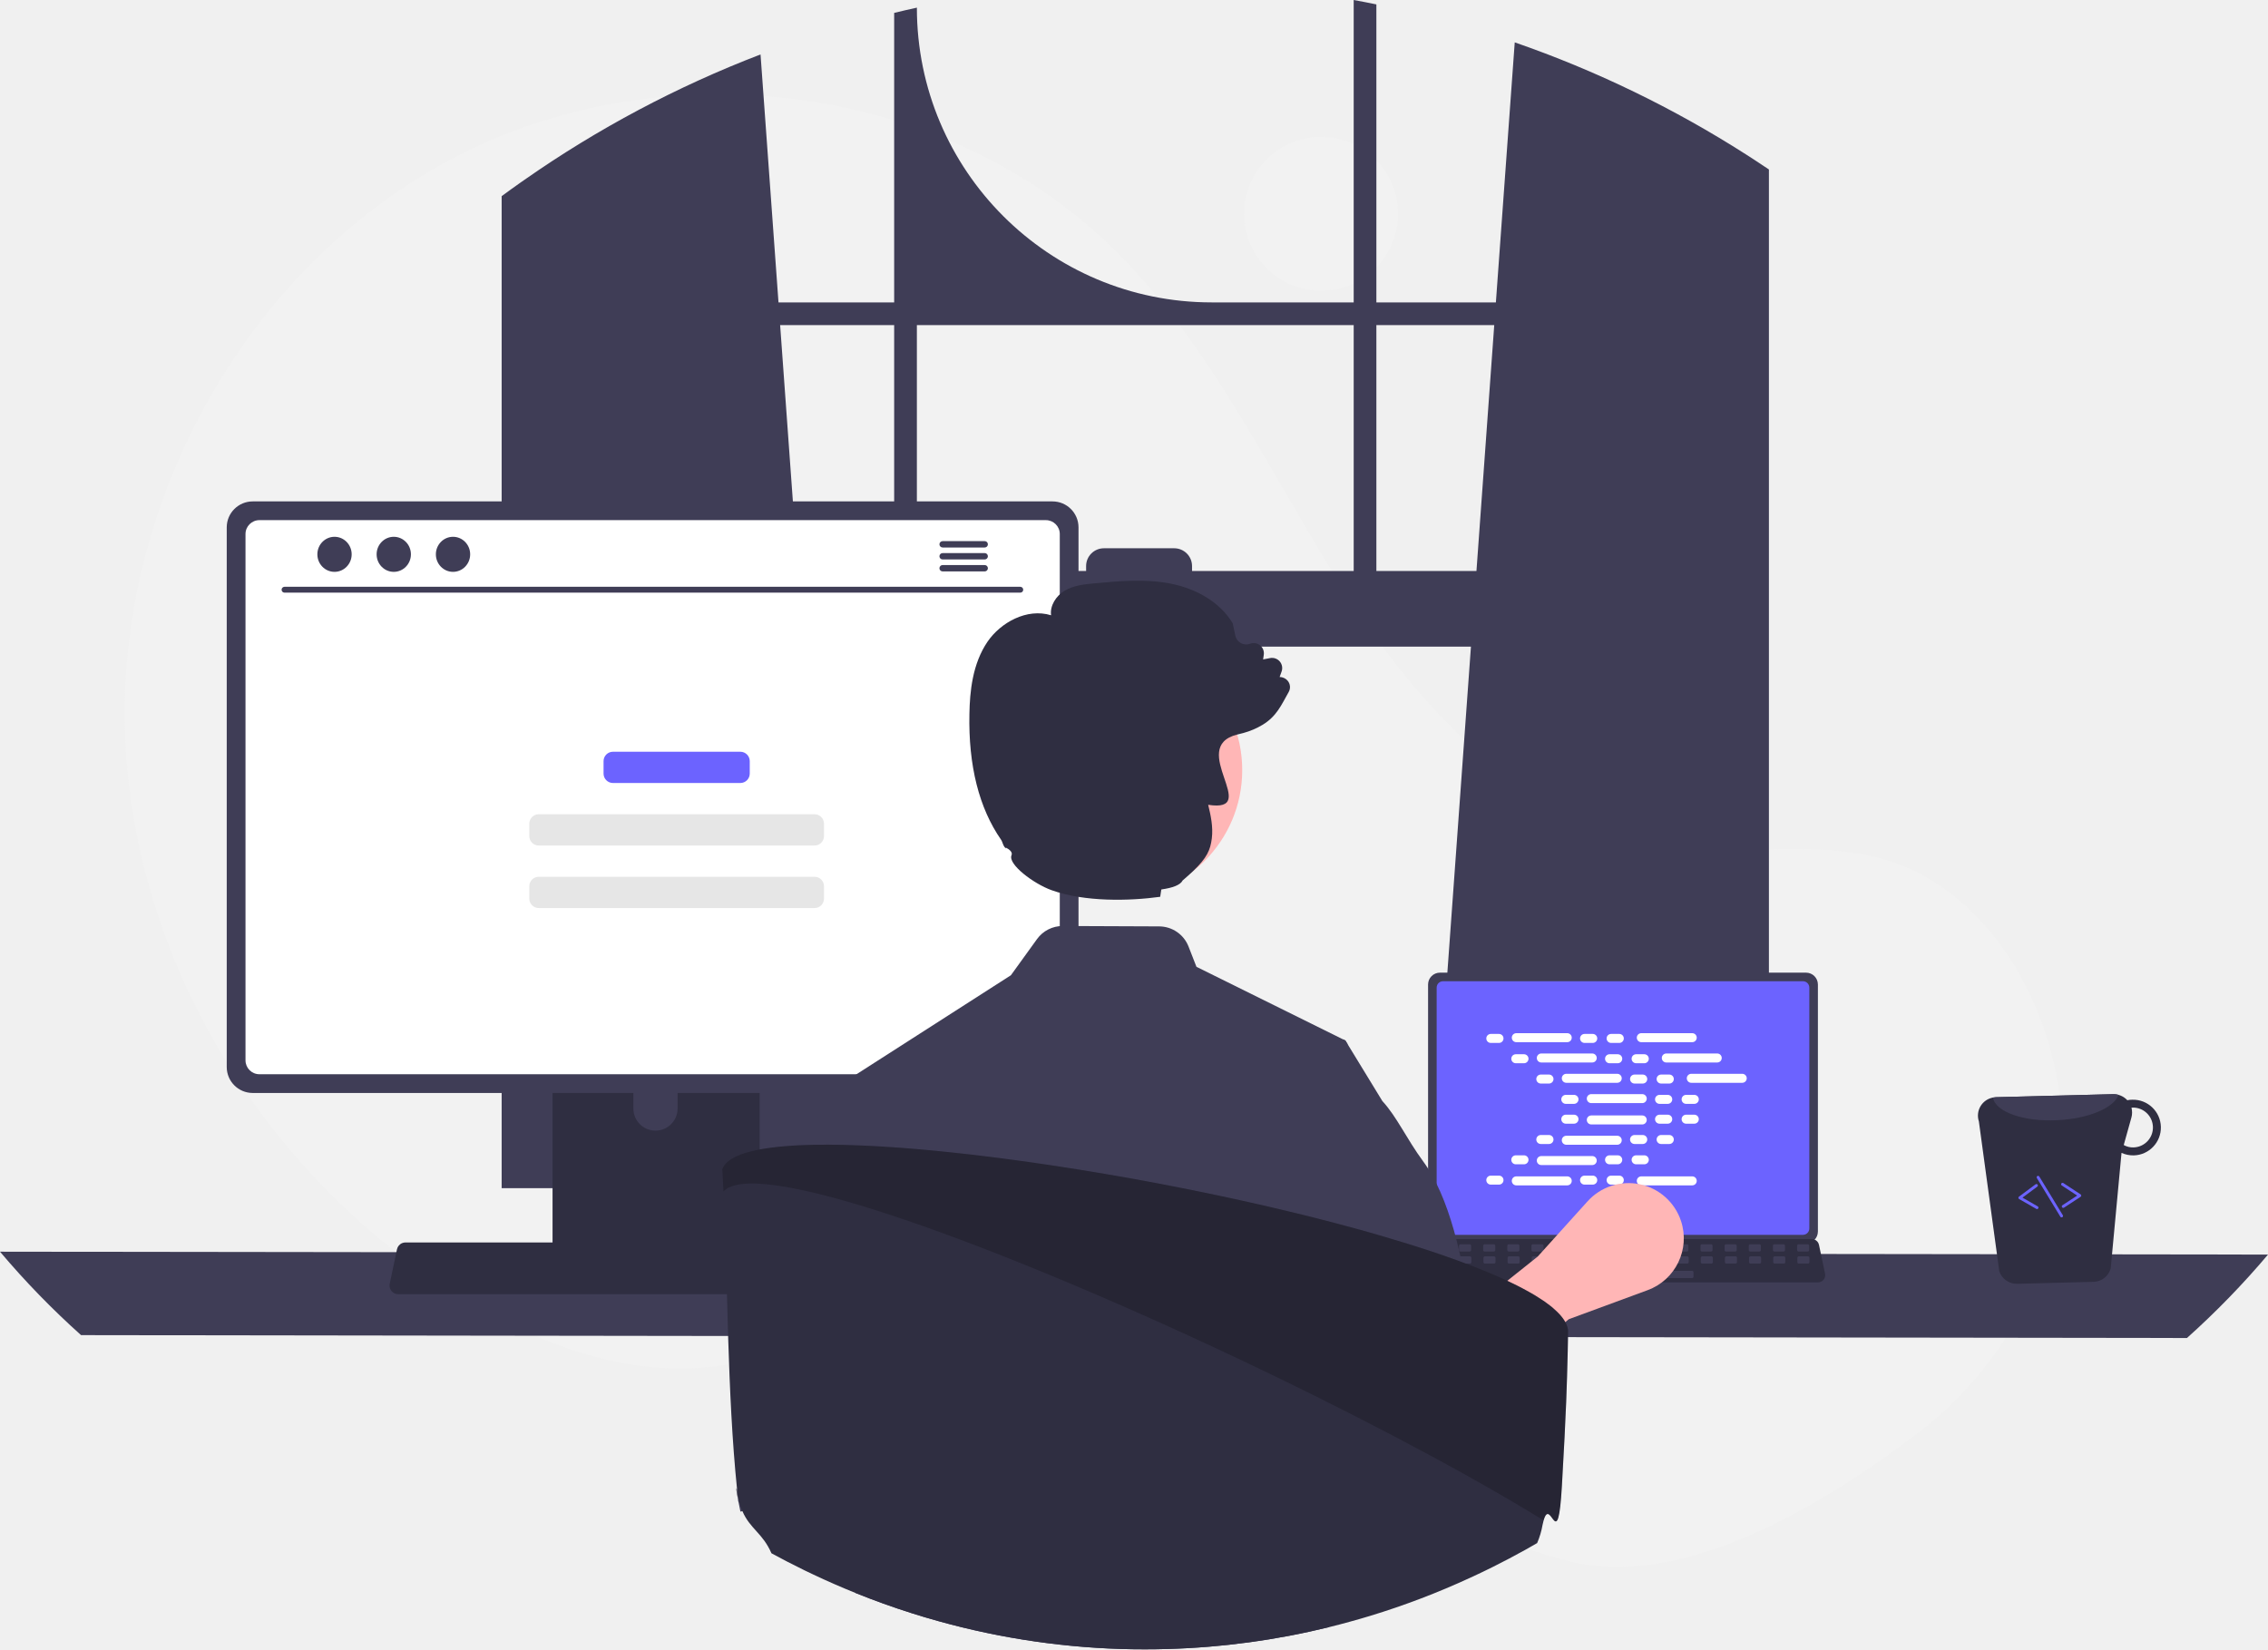
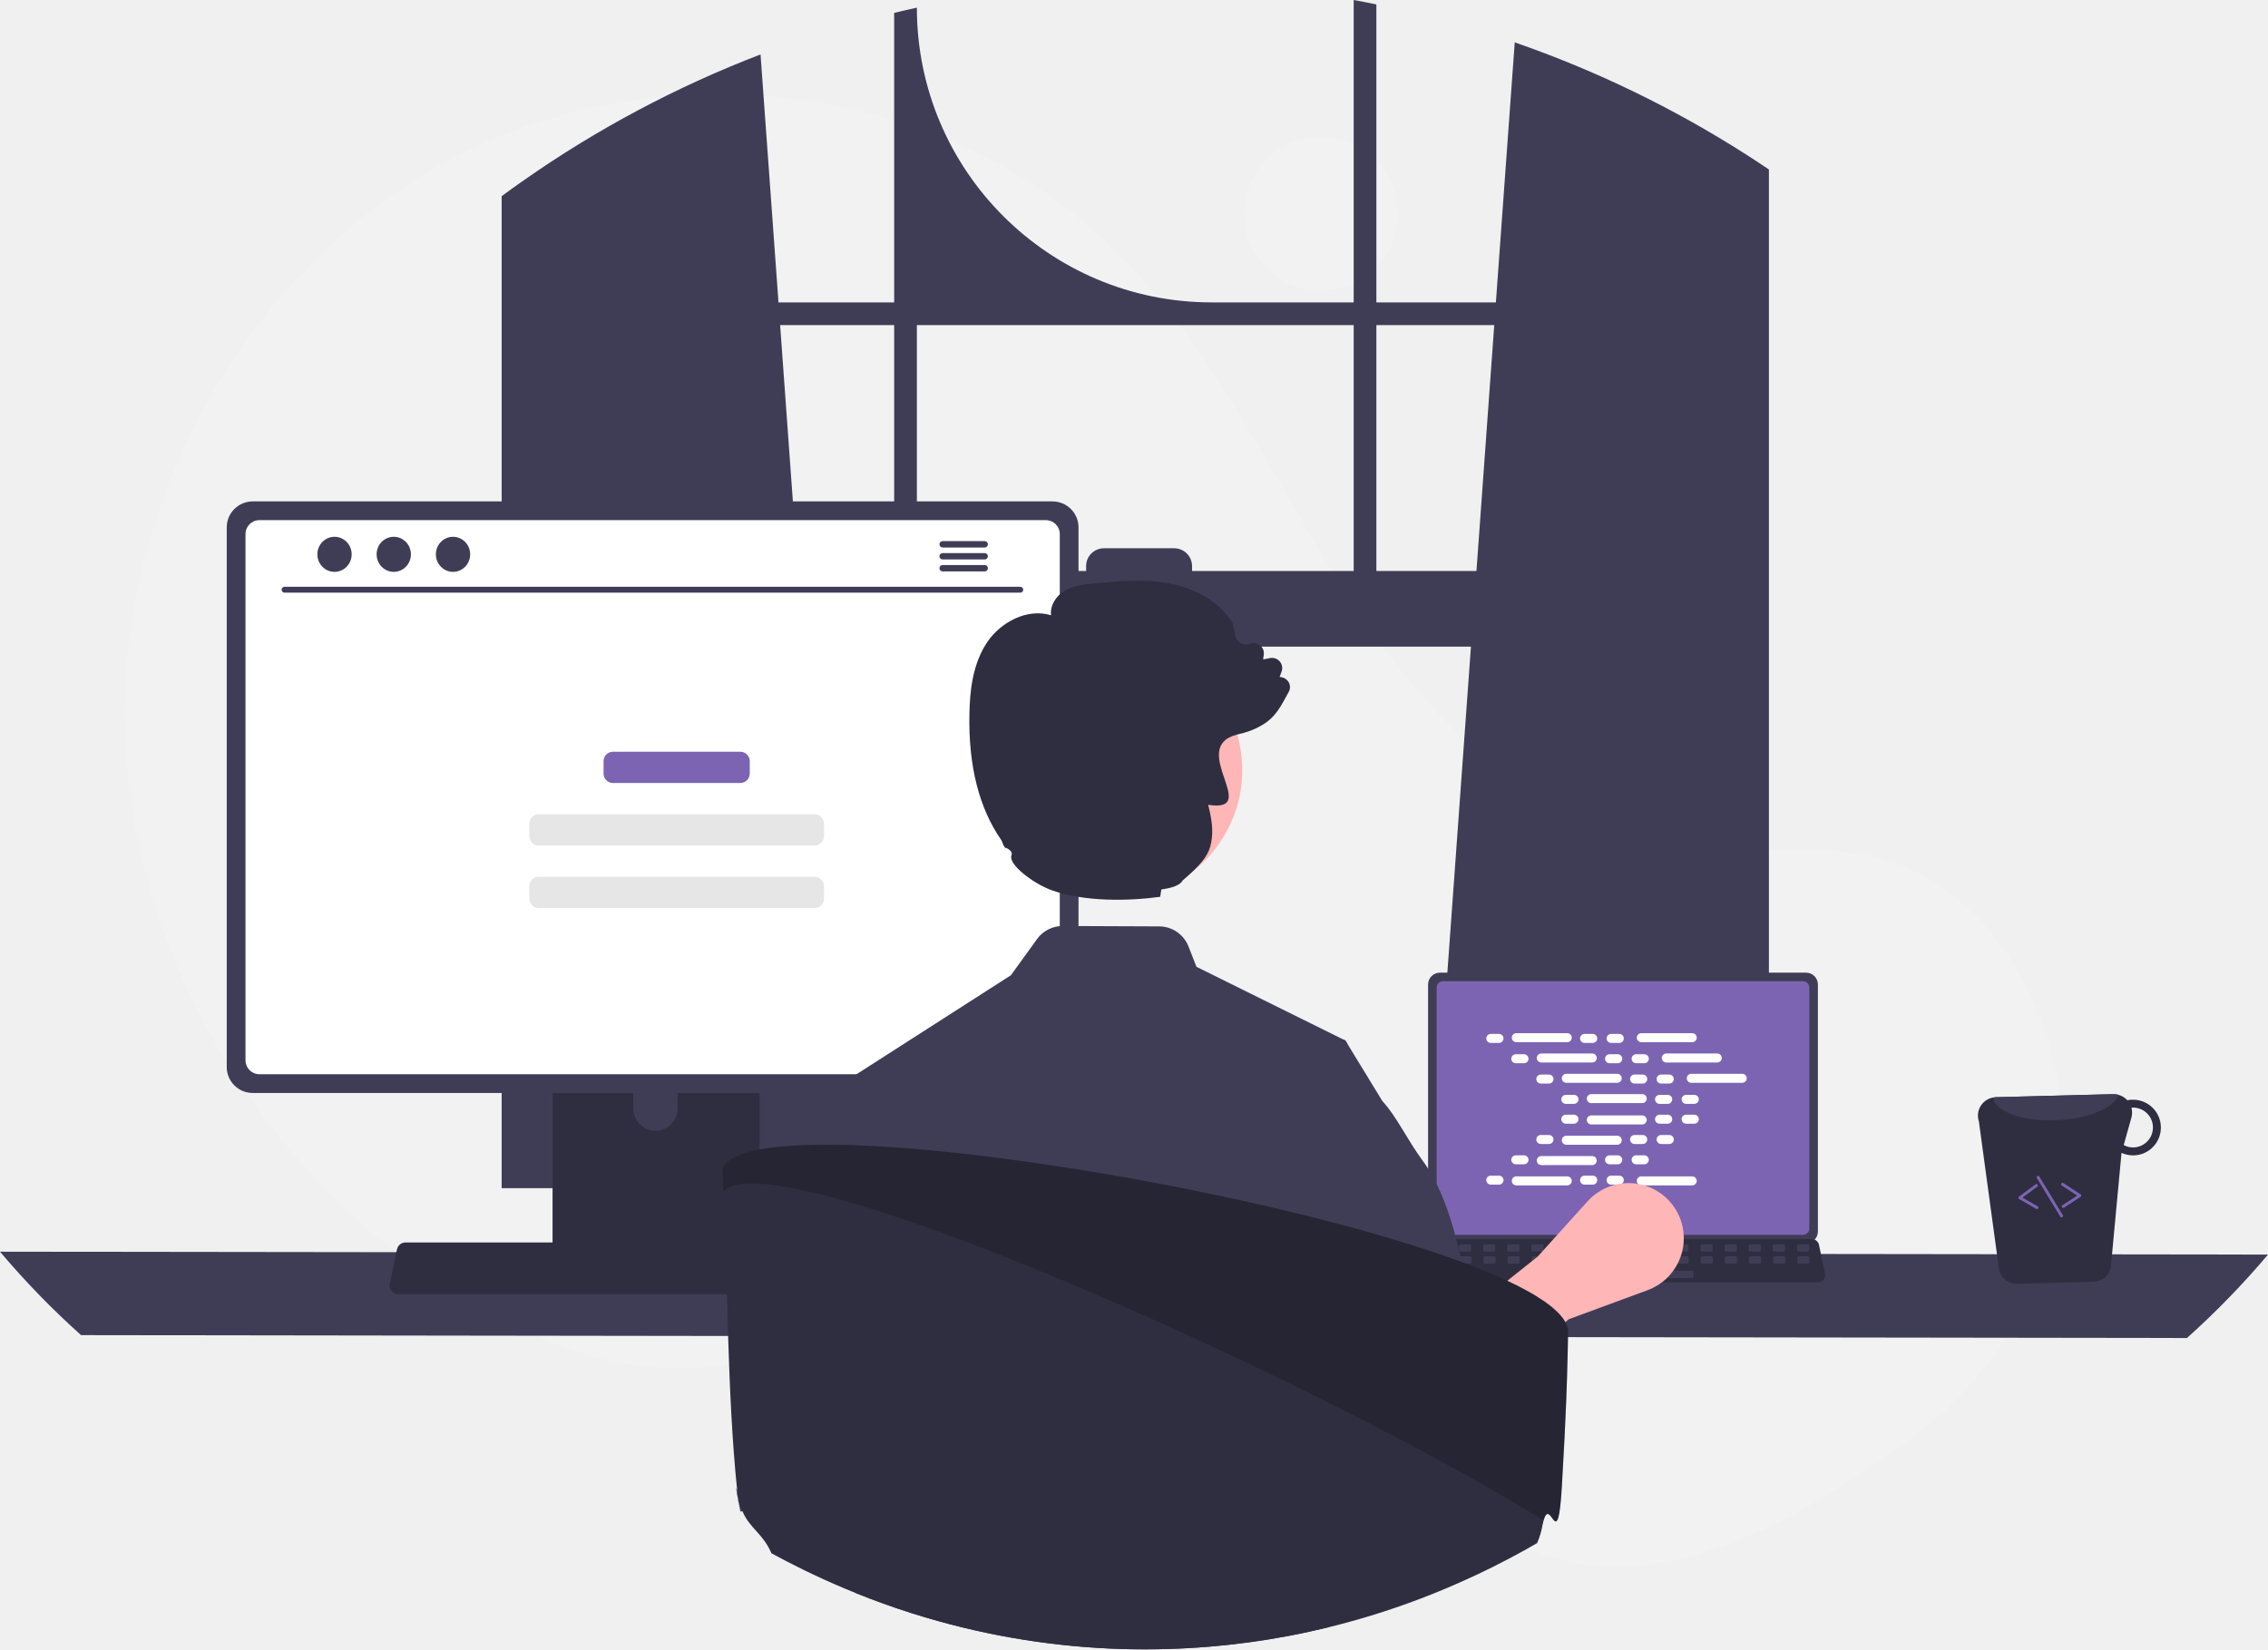
<svg xmlns="http://www.w3.org/2000/svg" data-name="Layer 1" width="786.82" height="572.258" viewBox="0 0 786.82 572.258">
  <circle cx="458.321" cy="74.182" r="26.701" fill="#f2f2f2" />
  <path d="M872.038,661.023c39.688-30.229,58.644-81.025,46.776-129.482q-.442-1.806-.934-3.604c-7.867-28.763-27.332-56.101-55.7-65.291-23.82-7.717-49.82-1.783-74.669-4.851-48.781-6.024-86.601-45.494-113.211-86.819-26.611-41.325-47.062-87.583-82.422-121.724-58.285-56.275-153.362-68.391-225.627-31.76C293.987,254.121,247.955,335.391,249.918,416.386c1.963,80.995,50.046,158.432,119.875,199.517,25.652,15.093,55.321,25.785,84.848,22.044,25.62-3.246,48.899-17.013,74.399-21.1,40.091-6.426,79.927,11.701,114.603,32.824,34.676,21.123,68.17,46.16,107.574,55.952C789.478,715.131,836.881,687.801,872.038,661.023Z" transform="translate(-206.59 -163.8711)" fill="#f2f2f2" />
  <path d="M815.016,219.191c-.87-.58-1.75-1.13-2.62-1.69a380.24,380.24,0,0,0-80.31-38.93l-6.54,90.22h-41.46v-103.39c-2.61-.54-5.24-1.05-7.87-1.53v104.92H626.946A102.27,102.27,0,0,1,524.676,166.521v-0c-2.64.57-5.26,1.18-7.88,1.83v100.44h-40.13l-6.23-86.03a380.858,380.858,0,0,0-81.94,43.53c-.44.3-.88.61-1.31.91-2.21,1.55-4.39,3.13-6.56,4.73v344.19h118.27l-2.09-28.95-11.5-158.95h231.59l-11.5,158.95-2.09,28.95h116.96v-353.45Q817.656,220.901,815.016,219.191Zm-298.22,142.78h-33.39l-6.17-85.3h39.56Zm159.42,0h-56.08v-1.69a6.18,6.18,0,0,0-6.19-6.18h-24.38a6.178,6.178,0,0,0-6.18,6.18v1.69h-58.71v-85.3h151.54Zm7.87,0v-85.3h40.89l-6.17,85.3Z" transform="translate(-206.59 -163.8711)" fill="#3f3d56" />
  <path d="M206.59,598.162a289.003,289.003,0,0,0,28.12,28.95l730.58,1a289.003,289.003,0,0,0,28.12-28.95Z" transform="translate(-206.59 -163.8711)" fill="#3f3d56" />
  <path d="M702.02,505.462v85.704a4.122,4.122,0,0,0,4.119,4.119H833.143a4.122,4.122,0,0,0,4.119-4.119v-85.704a4.124,4.124,0,0,0-4.119-4.115H706.139A4.124,4.124,0,0,0,702.02,505.462Z" transform="translate(-206.59 -163.8711)" fill="#3f3d56" />
-   <path d="M704.999,506.529V590.109a2.205,2.205,0,0,0,2.201,2.201H832.086a2.205,2.205,0,0,0,2.201-2.201V506.529a2.206,2.206,0,0,0-2.201-2.206H707.201A2.206,2.206,0,0,0,704.999,506.529Z" transform="translate(-206.59 -163.8711)" fill="#6c63ff" />
+   <path d="M704.999,506.529V590.109a2.205,2.205,0,0,0,2.201,2.201H832.086a2.205,2.205,0,0,0,2.201-2.201V506.529a2.206,2.206,0,0,0-2.201-2.206H707.201A2.206,2.206,0,0,0,704.999,506.529Z" transform="translate(-206.59 -163.8711)" fill="#7c64b3" />
  <path d="M699.364,607.881a2.47,2.47,0,0,0,1.943.93H837.299a2.502,2.502,0,0,0,2.446-3.016l-2.111-10.027a2.507,2.507,0,0,0-1.558-1.818,2.425,2.425,0,0,0-.888-.168H703.41a2.424,2.424,0,0,0-.888.168,2.507,2.507,0,0,0-1.558,1.818l-2.111,10.027A2.501,2.501,0,0,0,699.364,607.881Z" transform="translate(-206.59 -163.8711)" fill="#2f2e41" />
  <rect x="830.034" y="595.588" width="4.188" height="2.513" rx="0.488" transform="translate(1457.666 1029.819) rotate(-180)" fill="#3f3d56" />
  <rect x="821.657" y="595.588" width="4.188" height="2.513" rx="0.488" transform="translate(1440.912 1029.819) rotate(-180)" fill="#3f3d56" />
  <rect x="813.28" y="595.588" width="4.188" height="2.513" rx="0.488" transform="translate(1424.158 1029.819) rotate(-180)" fill="#3f3d56" />
  <rect x="804.903" y="595.588" width="4.188" height="2.513" rx="0.488" transform="translate(1407.404 1029.819) rotate(-180)" fill="#3f3d56" />
  <rect x="796.526" y="595.588" width="4.188" height="2.513" rx="0.488" transform="translate(1390.65 1029.819) rotate(-180)" fill="#3f3d56" />
  <rect x="788.149" y="595.588" width="4.188" height="2.513" rx="0.488" transform="translate(1373.896 1029.819) rotate(-180)" fill="#3f3d56" />
  <rect x="779.772" y="595.588" width="4.188" height="2.513" rx="0.488" transform="translate(1357.142 1029.819) rotate(-180)" fill="#3f3d56" />
  <rect x="771.395" y="595.588" width="4.188" height="2.513" rx="0.488" transform="translate(1340.388 1029.819) rotate(-180)" fill="#3f3d56" />
  <rect x="763.018" y="595.588" width="4.188" height="2.513" rx="0.488" transform="translate(1323.634 1029.819) rotate(-180)" fill="#3f3d56" />
  <rect x="754.641" y="595.588" width="4.188" height="2.513" rx="0.488" transform="translate(1306.88 1029.819) rotate(-180)" fill="#3f3d56" />
  <rect x="746.264" y="595.588" width="4.188" height="2.513" rx="0.488" transform="translate(1290.126 1029.819) rotate(-180)" fill="#3f3d56" />
  <rect x="737.887" y="595.588" width="4.188" height="2.513" rx="0.488" transform="translate(1273.372 1029.819) rotate(-180)" fill="#3f3d56" />
  <rect x="729.51" y="595.588" width="4.188" height="2.513" rx="0.488" transform="translate(1256.618 1029.819) rotate(-180)" fill="#3f3d56" />
  <rect x="721.133" y="595.588" width="4.188" height="2.513" rx="0.488" transform="translate(1239.865 1029.819) rotate(-180)" fill="#3f3d56" />
  <rect x="712.756" y="595.588" width="4.188" height="2.513" rx="0.488" transform="translate(1223.111 1029.819) rotate(-180)" fill="#3f3d56" />
  <rect x="704.379" y="595.588" width="4.188" height="2.513" rx="0.488" transform="translate(1206.357 1029.819) rotate(-180)" fill="#3f3d56" />
  <rect x="830.133" y="599.777" width="4.188" height="2.513" rx="0.488" transform="translate(1457.864 1038.196) rotate(-180)" fill="#3f3d56" />
  <rect x="821.756" y="599.777" width="4.188" height="2.513" rx="0.488" transform="translate(1441.11 1038.196) rotate(-180)" fill="#3f3d56" />
  <rect x="813.379" y="599.777" width="4.188" height="2.513" rx="0.488" transform="translate(1424.356 1038.196) rotate(-180)" fill="#3f3d56" />
  <rect x="805.002" y="599.777" width="4.188" height="2.513" rx="0.488" transform="translate(1407.602 1038.196) rotate(-180)" fill="#3f3d56" />
  <rect x="796.625" y="599.777" width="4.188" height="2.513" rx="0.488" transform="translate(1390.848 1038.196) rotate(-180)" fill="#3f3d56" />
  <rect x="788.248" y="599.777" width="4.188" height="2.513" rx="0.488" transform="translate(1374.094 1038.196) rotate(-180)" fill="#3f3d56" />
  <rect x="779.871" y="599.777" width="4.188" height="2.513" rx="0.488" transform="translate(1357.34 1038.196) rotate(-180)" fill="#3f3d56" />
  <rect x="771.494" y="599.777" width="4.188" height="2.513" rx="0.488" transform="translate(1340.586 1038.196) rotate(-180)" fill="#3f3d56" />
  <rect x="763.117" y="599.777" width="4.188" height="2.513" rx="0.488" transform="translate(1323.832 1038.196) rotate(-180)" fill="#3f3d56" />
  <rect x="754.74" y="599.777" width="4.188" height="2.513" rx="0.488" transform="translate(1307.078 1038.196) rotate(-180)" fill="#3f3d56" />
  <rect x="746.363" y="599.777" width="4.188" height="2.513" rx="0.488" transform="translate(1290.324 1038.196) rotate(-180)" fill="#3f3d56" />
  <rect x="737.986" y="599.777" width="4.188" height="2.513" rx="0.488" transform="translate(1273.57 1038.196) rotate(-180)" fill="#3f3d56" />
  <rect x="729.609" y="599.777" width="4.188" height="2.513" rx="0.488" transform="translate(1256.816 1038.196) rotate(-180)" fill="#3f3d56" />
  <rect x="721.232" y="599.777" width="4.188" height="2.513" rx="0.488" transform="translate(1240.062 1038.196) rotate(-180)" fill="#3f3d56" />
  <rect x="712.855" y="599.777" width="4.188" height="2.513" rx="0.488" transform="translate(1223.309 1038.196) rotate(-180)" fill="#3f3d56" />
  <rect x="704.478" y="599.777" width="4.188" height="2.513" rx="0.488" transform="translate(1206.555 1038.196) rotate(-180)" fill="#3f3d56" />
  <rect x="760.604" y="604.803" width="33.508" height="2.513" rx="0.488" transform="translate(1348.126 1048.248) rotate(-180)" fill="#3f3d56" />
  <rect x="515.631" y="358.737" width="5.966" height="3.122" rx="1.561" fill="#fff" />
  <rect x="548.154" y="358.737" width="5.966" height="3.122" rx="1.561" fill="#fff" />
  <rect x="557.369" y="358.737" width="5.966" height="3.122" rx="1.561" fill="#fff" />
  <rect x="524.477" y="358.477" width="20.796" height="3.122" rx="1.561" fill="#fff" />
  <rect x="567.841" y="358.477" width="20.796" height="3.122" rx="1.561" fill="#fff" />
  <rect x="524.304" y="365.784" width="5.966" height="3.122" rx="1.561" fill="#fff" />
  <rect x="556.827" y="365.784" width="5.966" height="3.122" rx="1.561" fill="#fff" />
  <rect x="566.042" y="365.784" width="5.966" height="3.122" rx="1.561" fill="#fff" />
  <rect x="533.15" y="365.523" width="20.796" height="3.122" rx="1.561" fill="#fff" />
  <rect x="576.514" y="365.523" width="20.796" height="3.122" rx="1.561" fill="#fff" />
  <rect x="532.977" y="372.83" width="5.966" height="3.122" rx="1.561" fill="#fff" />
  <rect x="565.5" y="372.83" width="5.966" height="3.122" rx="1.561" fill="#fff" />
  <rect x="574.715" y="372.83" width="5.966" height="3.122" rx="1.561" fill="#fff" />
  <rect x="541.823" y="372.57" width="20.796" height="3.122" rx="1.561" fill="#fff" />
  <rect x="585.187" y="372.57" width="20.796" height="3.122" rx="1.561" fill="#fff" />
  <rect x="541.649" y="379.877" width="5.966" height="3.122" rx="1.561" fill="#fff" />
  <rect x="574.172" y="379.877" width="5.966" height="3.122" rx="1.561" fill="#fff" />
  <rect x="583.387" y="379.877" width="5.966" height="3.122" rx="1.561" fill="#fff" />
  <rect x="550.496" y="379.617" width="20.796" height="3.122" rx="1.561" fill="#fff" />
  <rect x="548.154" y="407.898" width="5.966" height="3.122" rx="1.561" fill="#fff" />
  <rect x="557.369" y="407.898" width="5.966" height="3.122" rx="1.561" fill="#fff" />
  <rect x="567.841" y="408.158" width="20.796" height="3.122" rx="1.561" fill="#fff" />
  <rect x="515.631" y="407.898" width="5.966" height="3.122" rx="1.561" fill="#fff" />
  <rect x="524.477" y="408.158" width="20.796" height="3.122" rx="1.561" fill="#fff" />
  <rect x="524.304" y="400.851" width="5.966" height="3.122" rx="1.561" fill="#fff" />
  <rect x="556.827" y="400.851" width="5.966" height="3.122" rx="1.561" fill="#fff" />
  <rect x="566.042" y="400.851" width="5.966" height="3.122" rx="1.561" fill="#fff" />
  <rect x="533.15" y="401.111" width="20.796" height="3.122" rx="1.561" fill="#fff" />
  <rect x="532.977" y="393.804" width="5.966" height="3.122" rx="1.561" fill="#fff" />
  <rect x="565.5" y="393.804" width="5.966" height="3.122" rx="1.561" fill="#fff" />
  <rect x="574.715" y="393.804" width="5.966" height="3.122" rx="1.561" fill="#fff" />
  <rect x="541.823" y="394.064" width="20.796" height="3.122" rx="1.561" fill="#fff" />
  <rect x="541.649" y="386.758" width="5.966" height="3.122" rx="1.561" fill="#fff" />
  <rect x="574.172" y="386.758" width="5.966" height="3.122" rx="1.561" fill="#fff" />
  <rect x="583.387" y="386.758" width="5.966" height="3.122" rx="1.561" fill="#fff" />
  <rect x="550.496" y="387.018" width="20.796" height="3.122" rx="1.561" fill="#fff" />
  <path d="M711.507,654.353l-13.35-21.102,41.902-33.403,17.295-19.161a19.161,19.161,0,0,1,32.418,6.828h0a19.161,19.161,0,0,1-11.57,23.991l-27.349,10.075Z" transform="translate(-206.59 -163.8711)" fill="#ffb6b6" />
  <path d="M398.28,501.352v102.56h71.85v-102.56a3.448,3.448,0,0,0-2.43-3.3,3.175,3.175,0,0,0-1.03-.16H401.75A3.463,3.463,0,0,0,398.28,501.352Zm28.04,35.24a7.67,7.67,0,0,1,15.34,0v11.9a7.67,7.67,0,0,1-15.34,0Z" transform="translate(-206.59 -163.8711)" fill="#2f2e41" />
  <path d="M398.06,600.632v9.89a1.946,1.946,0,0,0,1.93,1.94h68.43a1.94,1.94,0,0,0,1.93-1.94v-9.89Z" transform="translate(-206.59 -163.8711)" fill="#3f3d56" />
  <path d="M285.25,346.832V534.092a9.007,9.007,0,0,0,9,9h277.5a9.007,9.007,0,0,0,9-9V346.832a9.011,9.011,0,0,0-9-8.99H294.25A9.012,9.012,0,0,0,285.25,346.832Z" transform="translate(-206.59 -163.8711)" fill="#3f3d56" />
  <path d="M291.76,349.162v182.62a4.818,4.818,0,0,0,4.81,4.81H569.44a4.818,4.818,0,0,0,4.81-4.81v-182.62a4.82,4.82,0,0,0-4.81-4.82H296.57A4.821,4.821,0,0,0,291.76,349.162Z" transform="translate(-206.59 -163.8711)" fill="#fff" />
  <path d="M342.4,611.792a2.948,2.948,0,0,0,2.32,1.11h162.34a2.987,2.987,0,0,0,2.92-3.6l-2.52-11.97a2.993,2.993,0,0,0-1.86-2.17,2.895,2.895,0,0,0-1.06-.2H347.23a2.894,2.894,0,0,0-1.06.2,2.992,2.992,0,0,0-1.86,2.17l-2.52,11.97A2.985,2.985,0,0,0,342.4,611.792Z" transform="translate(-206.59 -163.8711)" fill="#2f2e41" />
  <path d="M560.585,369.499H305.261a1.016,1.016,0,0,1,0-2.031H560.585a1.016,1.016,0,0,1,0,2.031Z" transform="translate(-206.59 -163.8711)" fill="#3f3d56" />
  <ellipse cx="116.051" cy="192.33" rx="5.95" ry="6.083" fill="#3f3d56" />
  <ellipse cx="136.607" cy="192.33" rx="5.95" ry="6.083" fill="#3f3d56" />
  <ellipse cx="157.163" cy="192.33" rx="5.95" ry="6.083" fill="#3f3d56" />
  <path d="M548.206,351.622h-14.6a1.105,1.105,0,0,0,0,2.21h14.6a1.105,1.105,0,0,0,0-2.21Z" transform="translate(-206.59 -163.8711)" fill="#3f3d56" />
  <path d="M548.206,355.772h-14.6a1.105,1.105,0,0,0,0,2.21h14.6a1.105,1.105,0,0,0,0-2.21Z" transform="translate(-206.59 -163.8711)" fill="#3f3d56" />
  <path d="M548.206,359.922h-14.6a1.105,1.105,0,0,0,0,2.21h14.6a1.105,1.105,0,0,0,0-2.21Z" transform="translate(-206.59 -163.8711)" fill="#3f3d56" />
  <path d="M900.186,604.972a6.416,6.416,0,0,0,6.183,4.331l26.492-.682a6.329,6.329,0,0,0,5.981-4.657l3.749-40.087a9.794,9.794,0,0,0,4.238.871,9.661,9.661,0,1,0-.485-19.317,8.184,8.184,0,0,0-1.736.181,6.548,6.548,0,0,0-4.874-2.103l-40.751,1.052a5.853,5.853,0,0,0-1.005.125,6.365,6.365,0,0,0-4.873,8.265Zm43.173-43.817,2.668-9.553a6.506,6.506,0,0,0,.02-3.375c.129-0.0.244-.062.373-.062a6.91,6.91,0,0,1,.324,13.817A6.505,6.505,0,0,1,943.359,561.156Z" transform="translate(-206.59 -163.8711)" fill="#2f2e41" />
  <path d="M897.978,544.686c.868,4.964,10.629,8.454,22.366,7.847,10.793-.497,19.617-4.287,21.234-8.778a6.025,6.025,0,0,0-1.844-.246l-40.751,1.052A5.853,5.853,0,0,0,897.978,544.686Z" transform="translate(-206.59 -163.8711)" fill="#3f3d56" />
-   <path d="M922.494,582.944a.497.497,0,0,0,.151-.066l5.753-3.766a.499.499,0,0,0,0-.836l-5.98-3.917a.5.5,0,1,0-.548.836l5.341,3.498-5.114,3.348a.5.5,0,0,0,.396.903Z" transform="translate(-206.59 -163.8711)" fill="#6c63ff" />
-   <path d="M913.408,583.363a.5.5,0,0,0,.126-.918l-5.303-3.04,5.126-3.807a.5.5,0,1,0-.596-.802l-5.739,4.263a.5.5,0,0,0,.049.835l5.965,3.42A.5.5,0,0,0,913.408,583.363Z" transform="translate(-206.59 -163.8711)" fill="#6c63ff" />
-   <path d="M921.922,586.244a.482.482,0,0,0,.137-.058.5.5,0,0,0,.168-.687l-8.155-13.408a.5.5,0,0,0-.854.521l8.155,13.408A.5.5,0,0,0,921.922,586.244Z" transform="translate(-206.59 -163.8711)" fill="#6c63ff" />
-   <rect x="209.385" y="260.827" width="50.719" height="10.846" rx="3.264" fill="#6c63ff" />
+   <path d="M922.494,582.944a.497.497,0,0,0,.151-.066l5.753-3.766a.499.499,0,0,0,0-.836l-5.98-3.917a.5.5,0,1,0-.548.836l5.341,3.498-5.114,3.348a.5.5,0,0,0,.396.903Z" transform="translate(-206.59 -163.8711)" fill="#7c64b3" />
+   <path d="M913.408,583.363a.5.5,0,0,0,.126-.918l-5.303-3.04,5.126-3.807a.5.5,0,1,0-.596-.802l-5.739,4.263a.5.5,0,0,0,.049.835l5.965,3.42A.5.5,0,0,0,913.408,583.363Z" transform="translate(-206.59 -163.8711)" fill="#7c64b3" />
+   <path d="M921.922,586.244a.482.482,0,0,0,.137-.058.5.5,0,0,0,.168-.687l-8.155-13.408a.5.5,0,0,0-.854.521l8.155,13.408A.5.5,0,0,0,921.922,586.244Z" transform="translate(-206.59 -163.8711)" fill="#7c64b3" />
+   <rect x="209.385" y="260.827" width="50.719" height="10.846" rx="3.264" fill="#7c64b3" />
  <rect x="183.626" y="282.519" width="102.236" height="10.846" rx="3.264" fill="#e6e6e6" />
  <rect x="183.626" y="304.21" width="102.236" height="10.846" rx="3.264" fill="#e6e6e6" />
  <path d="M497.301,540.717l.217.684.011.023,6.525,19.838,7.506,22.861,14.123,42.961.137,6.673v.023l1.049,53.684-2.909,7.278,3.274,11.932s-1.506-18.037-9.582-7.679c-4.574,5.886-9.925,11.91-14.317,17.556q9.6,3.884,19.507,7.027c1.426.456,2.863.89,4.301,1.323q.462.137.924.274a266.863,266.863,0,0,0,67.351,10.826c1.186.034,2.35.057,3.479.08.399.011.787.023,1.175.023,1.278.011,2.544.023,3.822.023q3.867,0,7.7-.114a266.853,266.853,0,0,0,56.091-7.586c-.125-7.586-.468-16.45-.958-25.918-.228-4.643-5.35-9.674-5.658-14.533-.217-3.65,4.381-7.084,4.141-10.792-1.551-22.827-3.491-14.064-4.928-30.229q-.222-2.379-.411-4.552c-.924-10.381-1.563-16.872-1.563-16.872l6.137-38.683,9.639-60.734-.742-1.221-.833-.411-50.844-25.165-2.761-7.073a10.979,10.979,0,0,0-10.141-6.947l-33.493-.137a10.931,10.931,0,0,0-8.909,4.529l-9.069,12.56Z" transform="translate(-206.59 -163.8711)" fill="#3f3d56" />
  <path d="M533.407,617.525,525.82,633.758l-5.179,11.088-8.909,46.646-4.46,4.734L503.45,679.467l-39.998,8.881c-1.312-7.29-.351.247-1.161-7.75.228-.228.468-.456.707-.685.639-.593,1.175-1.152,1.164-1.688-.456-27.584.913-74.526,12.343-102.966a60.053,60.053,0,0,1,7.027-13.107c.228-.308.445-.616.662-.924,5.27-7.381,8.601-14.647,13.324-19.815v-.011a.53.53,0,0,0,.08-.08.157.157,0,0,0,.046-.034l32.443-17.203,1.392,39.105.992,28.109Z" transform="translate(-206.59 -163.8711)" fill="#3f3d56" />
  <path d="M650.391,622.135l9.476,20.275,3.307,7.061,8.907,46.642,4.446,4.723,3.83-16.755,1.8-.369,32.459-6.722,9.461,30.046a17.984,17.984,0,0,0-3.261-22.506c-.646-.585-1.184-1.154-1.169-1.692.538-32.443-1.446-91.684-19.367-116.066-5.692-7.738-9.107-15.445-14.076-20.829-.015-.015-.015-.031-.031-.031L674.081,526.114l-.738-1.215-.831-.415Z" transform="translate(-206.59 -163.8711)" fill="#3f3d56" />
  <circle id="a657ec4b-47ce-4d2a-9c58-81a811696ca9" data-name="Ellipse 5" cx="386.397" cy="267.201" r="44.558" fill="#ffb6b6" />
  <path d="M653.212,399.948a3.759,3.759,0,0,0-2.69-1.19l.67-1.86a3.528,3.528,0,0,0-3.96-4.7l-2.44.47.23-1.63a3.534,3.534,0,0,0-4.73-3.82,3.766,3.766,0,0,1-3.24-.23,3.846,3.846,0,0,1-1.92-2.61l-.85-4.1-.09-.22c-4.14-6.9-12.1-11.92-21.84-13.76-8.67-1.65-17.56-.81-26.13-.02-3.4.32-7.24.68-10.44,2.64-2.72,1.68-5.02,5.04-4.55,8.43-8.45-2.59-17.51,2.58-22,9.1-5.32,7.76-6.19,17.48-6.33,25.08-.38,17.98,3.33,32.69,11,43.73.56.8.7,2.47,1.81,3.03l-.23-.37c1.24.62,2.5,1.62,2.03,2.69-1.35,3.08,7.62,9.89,13.94,12.14,11.53,4.11,26.86,3.76,37.64,2.28l.38-2.55c3.89-.53,6.63-1.54,7.4-3.12,1.36-1.16,2.52-2.2,3.53-3.16l.01-.01c.02-.02.06-.05.08-.07,4.87-4.67,6-7.33,6.51-11.38.49-3.97-.38-8-1.27-11.63,18.74,2.9-7.38-19.96,10.08-24.38a5.434,5.434,0,0,1,.61-.15c.51-.12,1.02-.24,1.51-.38a26.448,26.448,0,0,0,6.72-2.87c4.88-2.97,6.49-6.91,9.01-11.35A3.427,3.427,0,0,0,653.212,399.948Z" transform="translate(-206.59 -163.8711)" fill="#2f2e41" />
  <path d="M750.582,625.308c-.01,1.75-.03,4.2-.11,7.23q-.015.63-.03,1.29c-.13,5.57-.26,10.24-.47,15.43-.01.36-.02.71-.04,1.07-.28,7.24-.72,15.67-1.48,29.02-1.41,24.66-3.87,3.39-6.34,12.04-.12.43-.25.94-.37,1.54a27.916,27.916,0,0,1-1.88,6.33c-1.31.78-2.66,1.53-3.99,2.28-3.79,2.11-7.64,4.14-11.52,6.07-2.18,1.08-4.37,2.14-6.57,3.16-.35.16-.69.32-1.03.47a270.887,270.887,0,0,1-34.75,13.26c-2.32.7-4.63,1.38-6.97,2.01-2.44.68-4.88,1.32-7.35,1.92a266.893,266.893,0,0,1-56.09,7.59c-2.55.08-5.12.11-7.7.11-1.28,0-2.54-.01-3.82-.02-.39,0-.78-.01-1.17-.02-1.13-.03-2.3-.05-3.48-.08a266.663,266.663,0,0,1-67.35-10.83l-.93-.27c-1.44-.44-2.87-.87-4.3-1.33q-9.9-3.135-19.51-7.02-7.335-2.955-14.5-6.34a.339.339,0,0,1-.12-.06c-1-.46-2.01-.94-3.01-1.43-.13-.07-.27-.14-.41-.21q-5.595-2.73-11.07-5.72c-3.07-7.05-7.39-8.4-10.07-14.6a25.874,25.874,0,0,1-1.68-5.74c0-.02-.01-.04-.01-.07.28,3.72-1.19-6.6-.01-.04-.01-.12-.02-.25-.03-.4-.03-.36-.07-.8-.13-1.35-3.43-33.49-3.21-71.79-4.7-103.35q-.15-3.06-.31-5.86c-.03-.62-.07-1.23-.11-1.83.07-.18.15-.37.24-.55a1.002,1.002,0,0,1,.07-.15,1.623,1.623,0,0,1,.1-.18c.02-.03.05-.07.07-.1a.917.917,0,0,1,.05-.1c.09-.14.19-.29.3-.43.05-.06.09-.11.14-.16a.808.808,0,0,1,.12-.14.637.637,0,0,1,.11-.13c.04-.04.08-.09.13-.14a.302.302,0,0,1,.08-.08,2.033,2.033,0,0,1,.26-.25,9.624,9.624,0,0,1,1.14-.9c.14-.09.29-.18.43-.28a19.135,19.135,0,0,1,3.17-1.52c.38-.14.76-.27,1.17-.41.15-.04.29-.09.44-.14.22-.07.44-.14.67-.19,1.14-.34,2.37-.63,3.7-.9.16-.03.33-.06.5-.1.24-.05.49-.09.74-.13.34-.06.69-.12,1.04-.18,2.97-.47,6.34-.82,10.06-1.05q.525-.03,1.05-.06c.41-.02.82-.04,1.24-.06.35-.02.71-.03,1.07-.04.35-.02.71-.03,1.08-.04,1.01-.03,2.05-.06,3.11-.08,3.02-.06,6.2-.04,9.54.03,1.55.04,3.13.08,4.75.15.11,0,.21.01.31.01,1.41.05,2.83.11,4.29.19,1.02.05,2.05.1,3.08.16.97.06,1.95.12,2.94.19.77.04,1.54.1,2.32.15.66.05,1.32.1,1.98.14l.9.06c.49.04.98.07,1.48.12,1.1.09,2.2.18,3.32.27,1.11.1,2.24.2,3.37.3s2.27.21,3.41.32c.12.01.23.02.34.03,1.04.11,2.08.21,3.13.32.24.02.49.04.73.07,1.001.101,2.022.218,3.032.326.31.033.618.066.929.1.791.086,1.572.161,2.368.254,1.05.12,2.12.23,3.16.37.81.09,1.62.18,2.43.28,1.27.15,2.56.31,3.85.48.49.06.98.12,1.47.19,3.68.46,7.4.97,11.18,1.5,5.73.81,11.55,1.69,17.41,2.64q8.805,1.425,17.71,3.01c1.5.27,3,.54,4.51.82q1.02.195,2.04.39c1.16.21,2.32.43,3.48.65,1.16.22,2.32.44,3.48.67,1.38.27,2.77.54,4.15.81,9.09,1.8,18.13,3.72,26.95,5.73,1.45.33,2.9.67,4.34,1q4.32,1.005,8.56,2.04c.78.18,1.55.37,2.32.56,1.92.48,3.84.96,5.73,1.45l.33.09c1.39.34,2.75.69,4.11,1.05q4.815,1.26,9.47,2.55,3.09.855,6.11,1.73c3.01.87,5.96,1.75,8.83,2.64.71.22,1.42.44,2.12.65,2.1.65,4.17,1.31,6.18,1.97,1.6.52,3.16,1.05,4.7,1.58q2.31.795,4.53,1.59c.95.34,1.89.7,2.83,1.04,1.35.5,2.68,1,3.98,1.5.4.15.79.31,1.18.46.25.11.49.2.73.3.47.19.95.37,1.41.56.47.18.93.37,1.39.57.45.18.91.37,1.35.56.45.18.89.37,1.33.57.37.15.73.31,1.08.47.71.31,1.42.62,2.11.94.34.16.68.31,1.02.47l.78.36c.11.06.22.11.33.16.25.12.51.25.76.37.58.27,1.15.56,1.71.83.75.38,1.48.76,2.18,1.13.71.38,1.4.76,2.06,1.13.11.06.21.12.32.18.15.08.3.17.45.25.51.29,1,.59,1.49.88.96.59,1.87,1.17,2.72,1.75.19.13.37.26.56.38.63.45,1.23.89,1.79,1.34,0,.01,0,.01.01.01.19.14.37.29.55.43.15.14.31.26.46.4.52.45,1,.88,1.44,1.32a5.667,5.667,0,0,1,.42.43,1.208,1.208,0,0,1,.16.16c.2.2.38.4.55.6a.553.553,0,0,1,.07.09c.24.28.46.56.67.84.1.14.21.28.3.42.12.17.24.35.34.52.09.14.17.29.25.43a7.257,7.257,0,0,1,.54,1.13,5.241,5.241,0,0,1,.27.82A5.844,5.844,0,0,1,750.582,625.308Z" transform="translate(-206.59 -163.8711)" fill="#2f2e41" />
  <path d="M750.582,625.308c-.01,1.75-.03,4.2-.11,7.23-.01.42-.03.85-.04,1.29-.1,4.25-.25,9.5-.46,15.43-.01.36-.02.71-.04,1.07-.28,7.24-.72,15.67-1.48,29.02-1.41,24.66-3.87,3.39-6.34,12.04-6.86-4.22-14.38-8.64-22.42-13.18q-2.175-1.23-4.39-2.47c-16.08-8.97-34.04-18.37-52.79-27.68-.74-.37-1.49-.74-2.23-1.1-42.95-21.23-89.83-41.88-127.81-55.66-7.33-2.66-14.33-5.06-20.91-7.17-13.86-4.43-25.84-7.53-35.06-8.87-9.6-1.4-16.23-.9-18.91,1.99q-.15-3.06-.31-5.86-.06-.93-.12-1.83c.062-.165.142-.322.22-.48.011-.023.019-.047.03-.07a1.002,1.002,0,0,1,.07-.15,1.623,1.623,0,0,1,.1-.18,1.06,1.06,0,0,1,.12-.2c.09-.14.19-.29.3-.43a3.483,3.483,0,0,1,.26-.3.637.637,0,0,1,.11-.13c.04-.04.08-.09.13-.14a.302.302,0,0,1,.08-.08,2.033,2.033,0,0,1,.26-.25,9.624,9.624,0,0,1,1.14-.9c.14-.09.29-.18.43-.28a19.135,19.135,0,0,1,3.17-1.52c.38-.14.76-.27,1.17-.41.15-.04.29-.09.44-.14.22-.07.44-.14.67-.19,1.14-.34,2.37-.63,3.7-.9.4-.08.82-.16,1.24-.23.34-.06.69-.12,1.04-.18,2.97-.47,6.34-.82,10.06-1.05q.525-.03,1.05-.06c.41-.02.82-.04,1.24-.06.35-.02.71-.03,1.07-.04.35-.02.71-.03,1.08-.04,1.01-.03,2.05-.06,3.11-.08,3.02-.05,6.2-.03,9.54.04,1.55.03,3.13.08,4.75.15.1,0,.21.01.31.01,1.41.04,2.84.11,4.29.18,1.02.05,2.05.1,3.08.16.97.06,1.95.12,2.94.19.77.04,1.54.1,2.32.15.66.05,1.32.1,1.98.14.79.06,1.58.12,2.38.18,1.1.09,2.2.18,3.32.27,1.11.1,2.24.2,3.37.3s2.27.21,3.41.32c.12.01.23.02.34.03,1.04.11,2.08.21,3.13.32q8.73.885,17.97,2.07,5.52.705,11.18,1.51c5.73.81,11.55,1.69,17.41,2.63q8.805,1.425,17.71,3.01c1.5.27,3,.54,4.51.82q2.76.51,5.52,1.04c1.16.22,2.32.44,3.48.67,1.38.27,2.77.54,4.15.81,9.09,1.8,18.13,3.72,26.95,5.73,1.45.33,2.9.67,4.34,1q4.32,1.005,8.56,2.04c.78.19,1.55.38,2.32.57q2.895.72,5.73,1.44v.01c.11.02.22.05.33.08,1.38.35,2.75.7,4.11,1.06q4.815,1.26,9.47,2.54c2.06.58,4.1,1.15,6.11,1.73,3.01.88,5.96,1.76,8.83,2.64.71.22,1.42.44,2.12.65q3.15.99,6.18,1.97c1.6.52,3.16,1.05,4.7,1.58q2.31.795,4.53,1.59c.96.34,1.9.69,2.83,1.03,1.36.5,2.68,1,3.98,1.51.4.15.79.31,1.18.46.73.28,1.44.57,2.14.86.47.18.93.37,1.39.57.45.18.91.37,1.35.56.45.18.89.37,1.33.57.37.15.73.31,1.08.47.71.31,1.42.62,2.11.94.34.16.68.31,1.02.47l.78.36c.11.06.22.11.33.16.85.4,1.67.8,2.47,1.2.75.38,1.48.76,2.18,1.13.83.44,1.62.87,2.38,1.31.15.08.3.17.45.25.51.29,1,.59,1.49.88.96.59,1.87,1.17,2.72,1.75.84.58,1.62,1.15,2.35,1.72,0,.01,0,.01.01.01.35.28.69.56,1.01.83.52.45,1,.88,1.44,1.32a5.667,5.667,0,0,1,.42.43,1.208,1.208,0,0,1,.16.16c.21.23.42.46.62.69.24.28.46.56.67.84.1.14.21.28.3.42.12.17.24.35.34.52.09.14.17.29.25.43a7.257,7.257,0,0,1,.54,1.13,6.053,6.053,0,0,1,.27.82A5.844,5.844,0,0,1,750.582,625.308Z" transform="translate(-206.59 -163.8711)" opacity="0.2" />
</svg>
